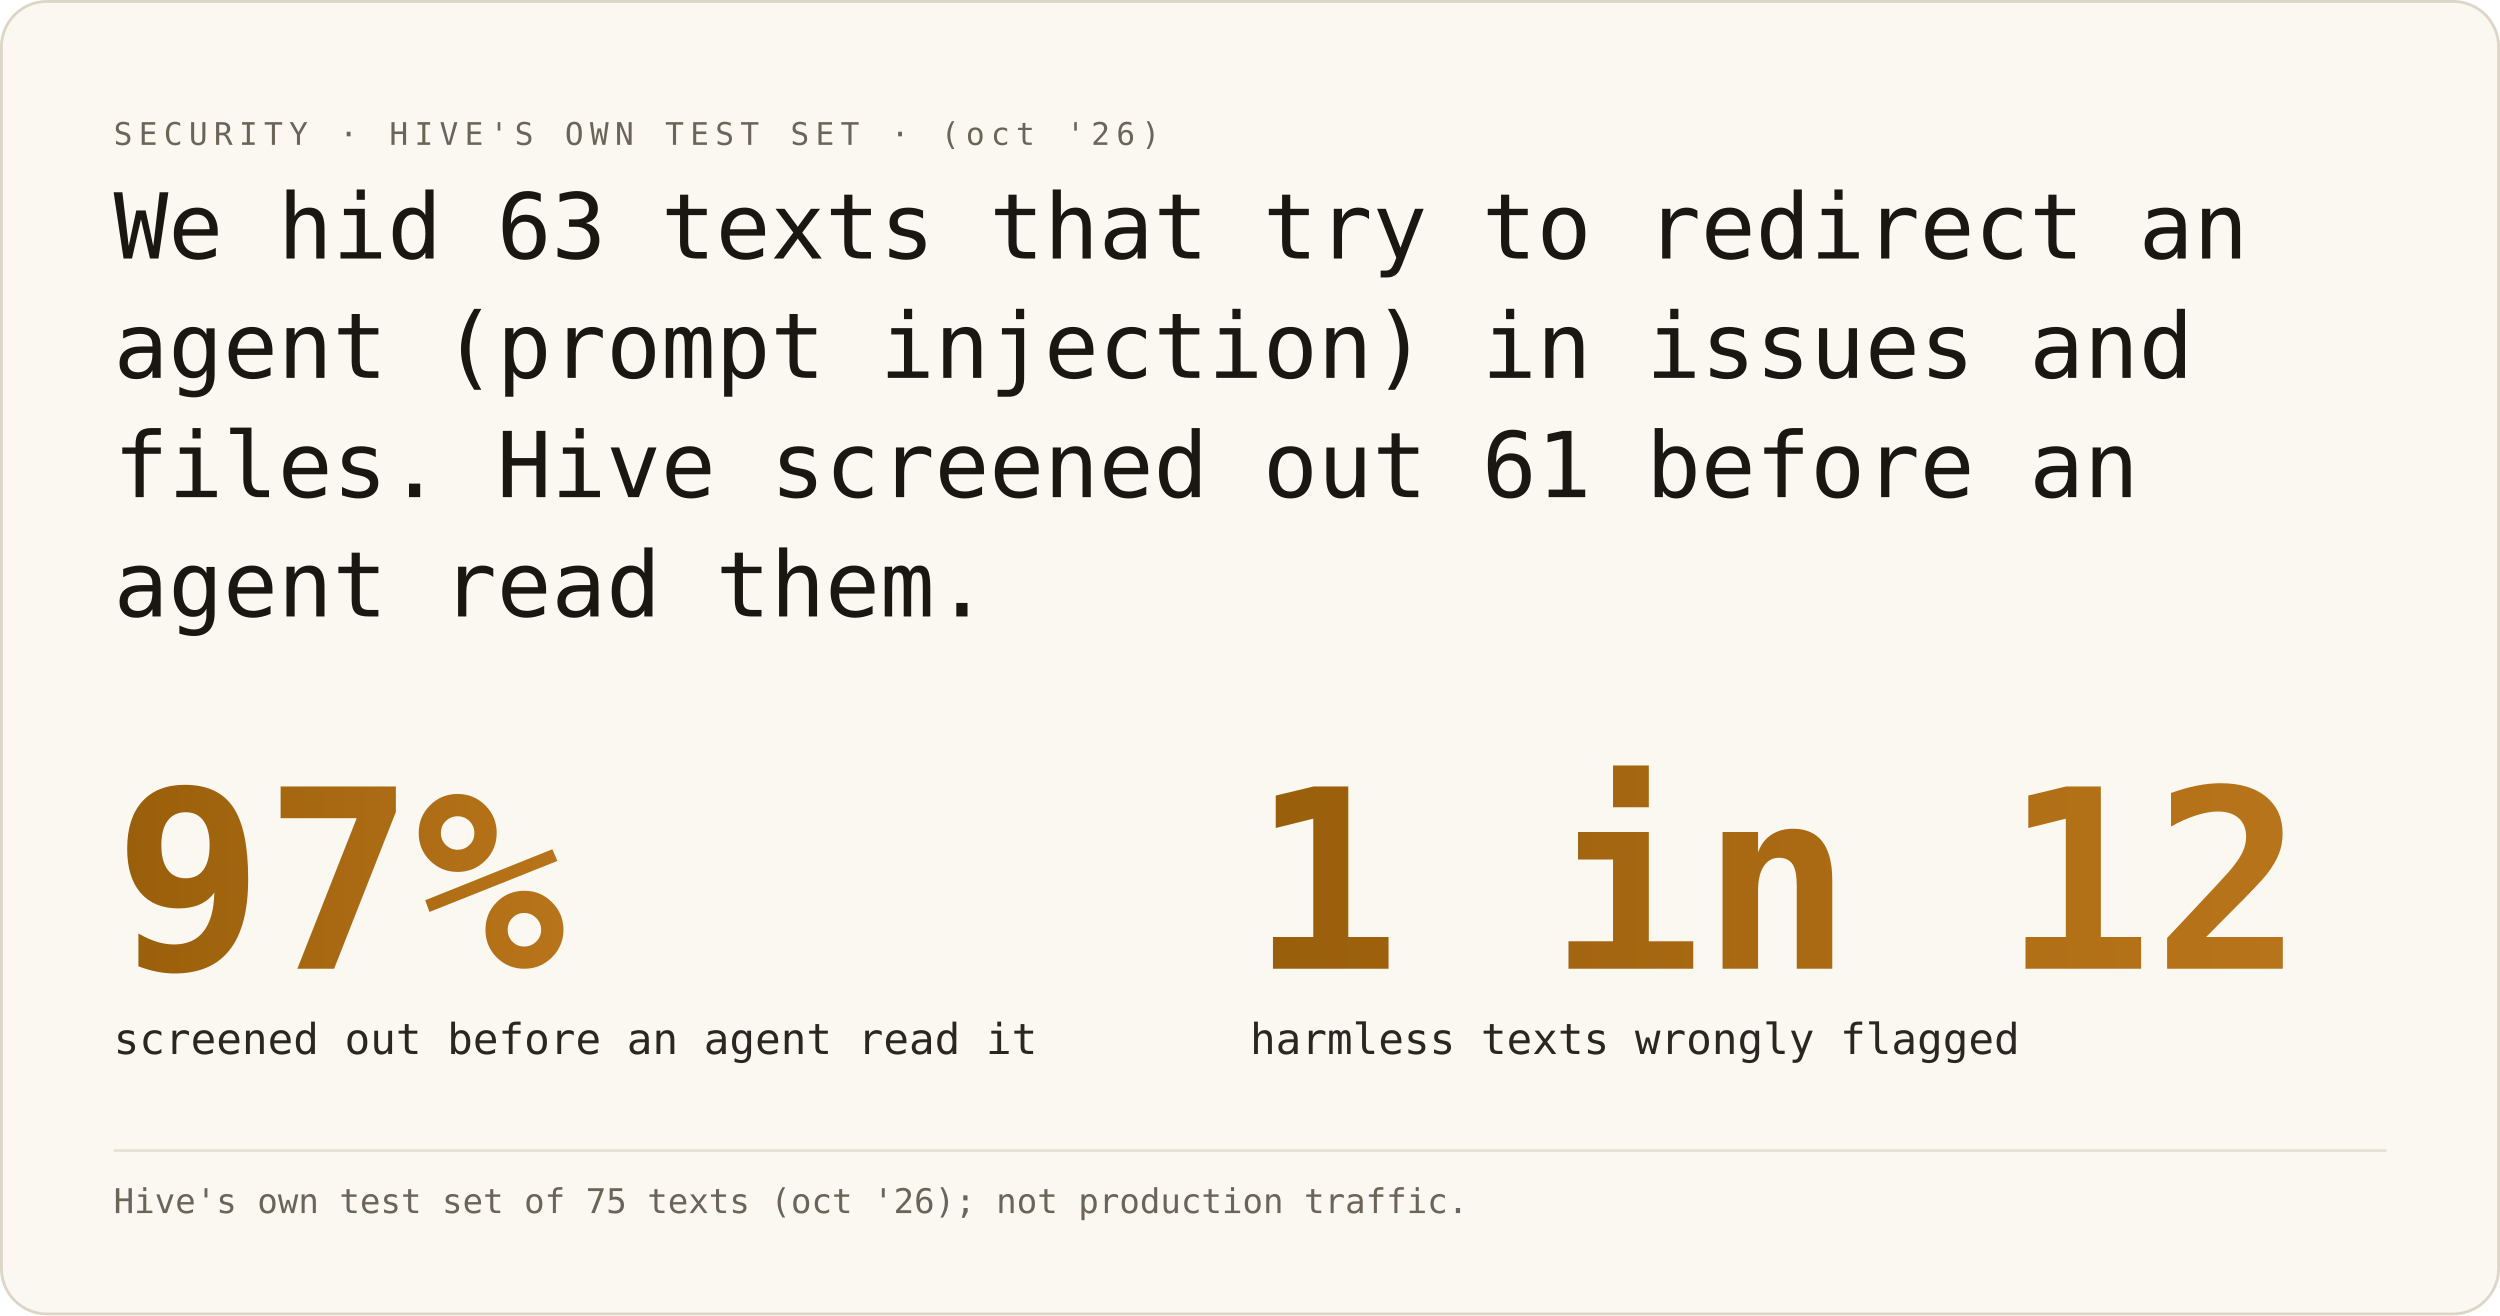
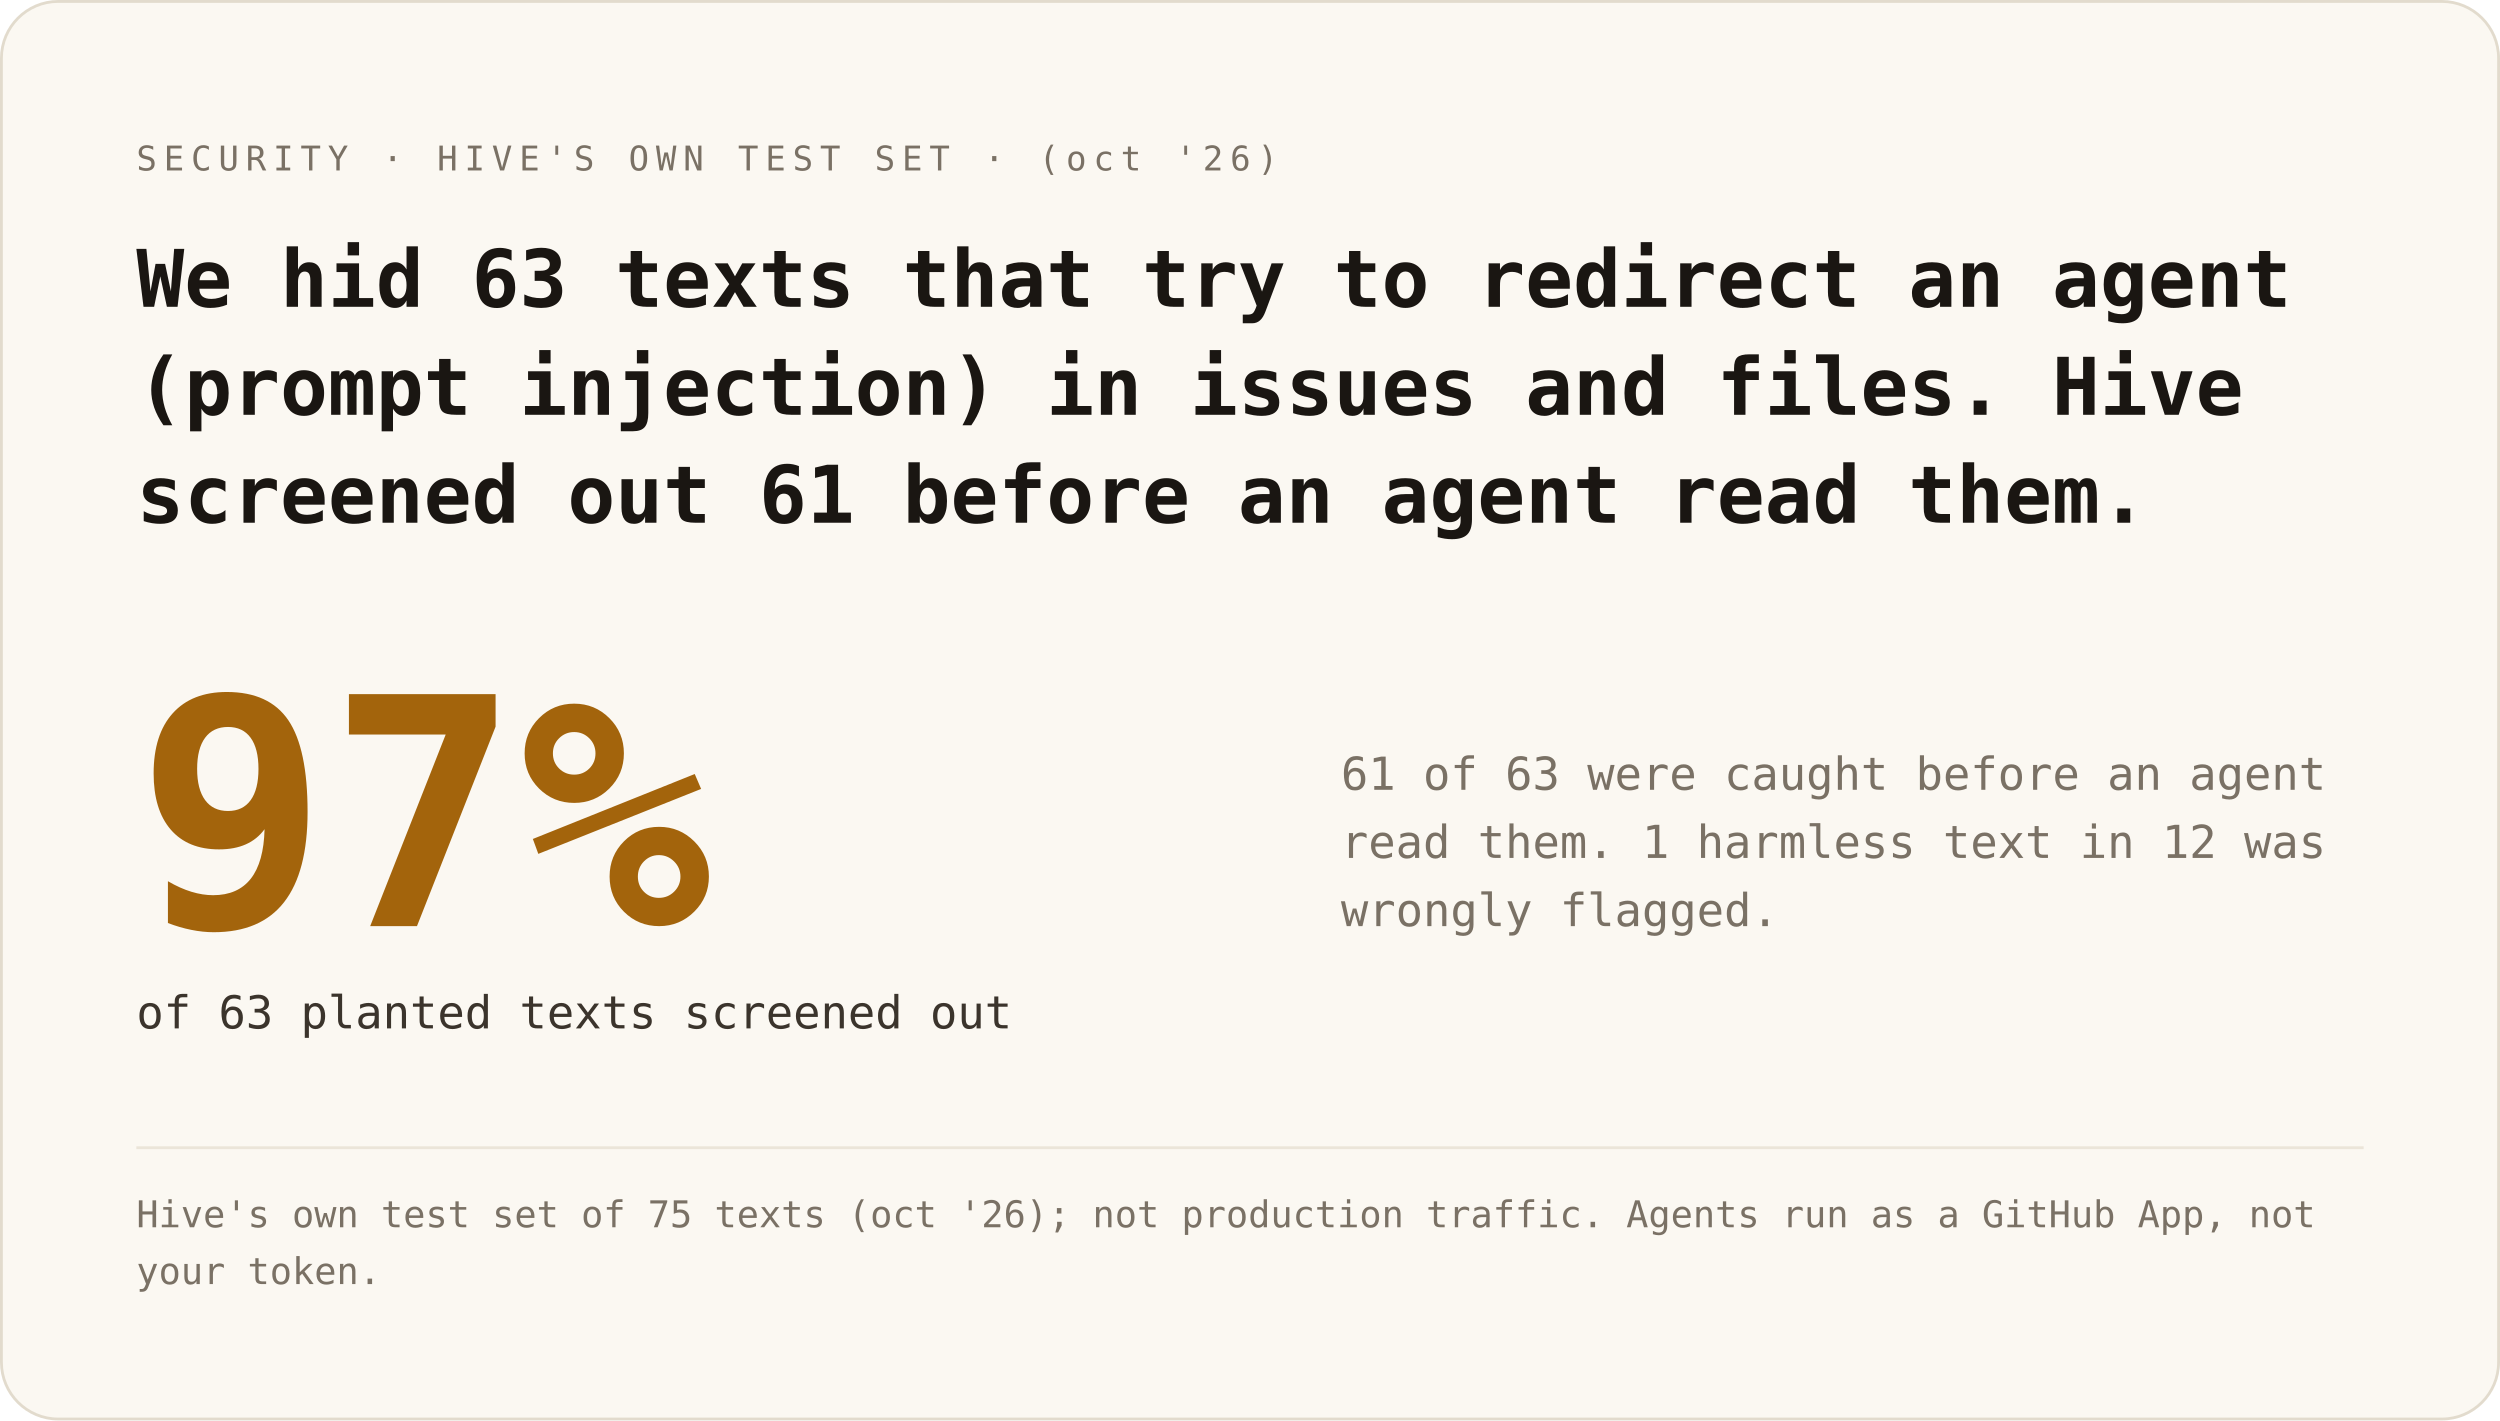
- <svg xmlns="http://www.w3.org/2000/svg" width="1760" height="926" viewBox="0 0 880 463" role="img" aria-label="97% of planted text that tries to redirect an agent (prompt injection) was screened out before an agent read it, with 1 false alarm in 12 harmless texts" font-family="'IBM Plex Mono', 'JetBrains Mono', ui-monospace, SFMono-Regular, Menlo, Consolas, monospace">
-   <defs>
-     <linearGradient id="amber" x1="0" y1="0" x2="1" y2="0">
-       <stop offset="0" stop-color="#9a5f0b" />
-       <stop offset="1" stop-color="#b8741a" />
-     </linearGradient>
-     <filter id="glow" x="-20%" y="-40%" width="140%" height="180%">
-       <feGaussianBlur stdDeviation="5" />
-     </filter>
-   </defs>
-   <rect x="0.5" y="0.5" width="879" height="462" rx="16" fill="#fbf8f2" stroke="#ddd6c8" />
-   <text x="40" y="51" fill="#6b6459" font-size="11" font-weight="500" letter-spacing="2.2">SECURITY · HIVE'S OWN TEST SET · (oct '26)</text>
-   <text x="40" y="91" fill="#1a1612" font-size="32">We hid 63 texts that try to redirect an</text>
-   <text x="40" y="133" fill="#1a1612" font-size="32">agent (prompt injection) in issues and</text>
-   <text x="40" y="175" fill="#1a1612" font-size="32">files. Hive screened out 61 before an</text>
-   <text x="40" y="217" fill="#1a1612" font-size="32">agent read them.</text>
-   <text x="40" y="341" fill="url(#amber)" font-size="88" font-weight="700">97%</text>
-   <text x="40" y="371" fill="#2b2620" font-size="15">screened out before an agent read it</text>
-   <text x="440" y="341" fill="url(#amber)" font-size="88" font-weight="700">1 in 12</text>
-   <text x="440" y="371" fill="#2b2620" font-size="15">harmless texts wrongly flagged</text>
-   <line x1="40" y1="405" x2="840" y2="405" stroke="#e8e2d6" />
-   <text x="40" y="427" fill="#6b6459" font-size="12">Hive's own test set of 75 texts (oct '26); not production traffic.</text>
+ <svg xmlns="http://www.w3.org/2000/svg" width="1760" height="1000" viewBox="0 0 880 500" role="img" aria-label="97% of planted text that tries to redirect an agent (prompt injection) was screened out before an agent read it, with 1 false alarm in 12 harmless texts" font-family="'IBM Plex Mono', 'JetBrains Mono', ui-monospace, SFMono-Regular, Menlo, Consolas, monospace">
+   <rect x="0.5" y="0.5" width="879" height="499" rx="20" fill="#fbf8f2" stroke="#e2dbcd" />
+   <text x="48" y="60" fill="#7a7165" font-size="12" font-weight="500" letter-spacing="2.4">SECURITY · HIVE'S OWN TEST SET · (oct '26)</text>
+   <text x="48" y="108" fill="#1a1612" font-size="28" font-weight="700">We hid 63 texts that try to redirect an agent</text>
+   <text x="48" y="146" fill="#1a1612" font-size="28" font-weight="700">(prompt injection) in issues and files. Hive</text>
+   <text x="48" y="184" fill="#1a1612" font-size="28" font-weight="700">screened out 61 before an agent read them.</text>
+   <text x="48" y="326" fill="#a3640c" font-size="112" font-weight="700">97%</text>
+   <text x="48" y="362" fill="#3b342c" font-size="16">of 63 planted texts screened out</text>
+   <text x="472" y="278" fill="#7a7165" font-size="16">61 of 63 were caught before an agent</text>
+   <text x="472" y="302" fill="#7a7165" font-size="16">read them. 1 harmless text in 12 was</text>
+   <text x="472" y="326" fill="#7a7165" font-size="16">wrongly flagged.</text>
+   <line x1="48" y1="404" x2="832" y2="404" stroke="#ebe5d9" />
+   <text x="48" y="432" fill="#7a7165" font-size="13">Hive's own test set of 75 texts (oct '26); not production traffic. Agents run as a GitHub App, not</text>
+   <text x="48" y="452" fill="#7a7165" font-size="13">your token.</text>
</svg>
